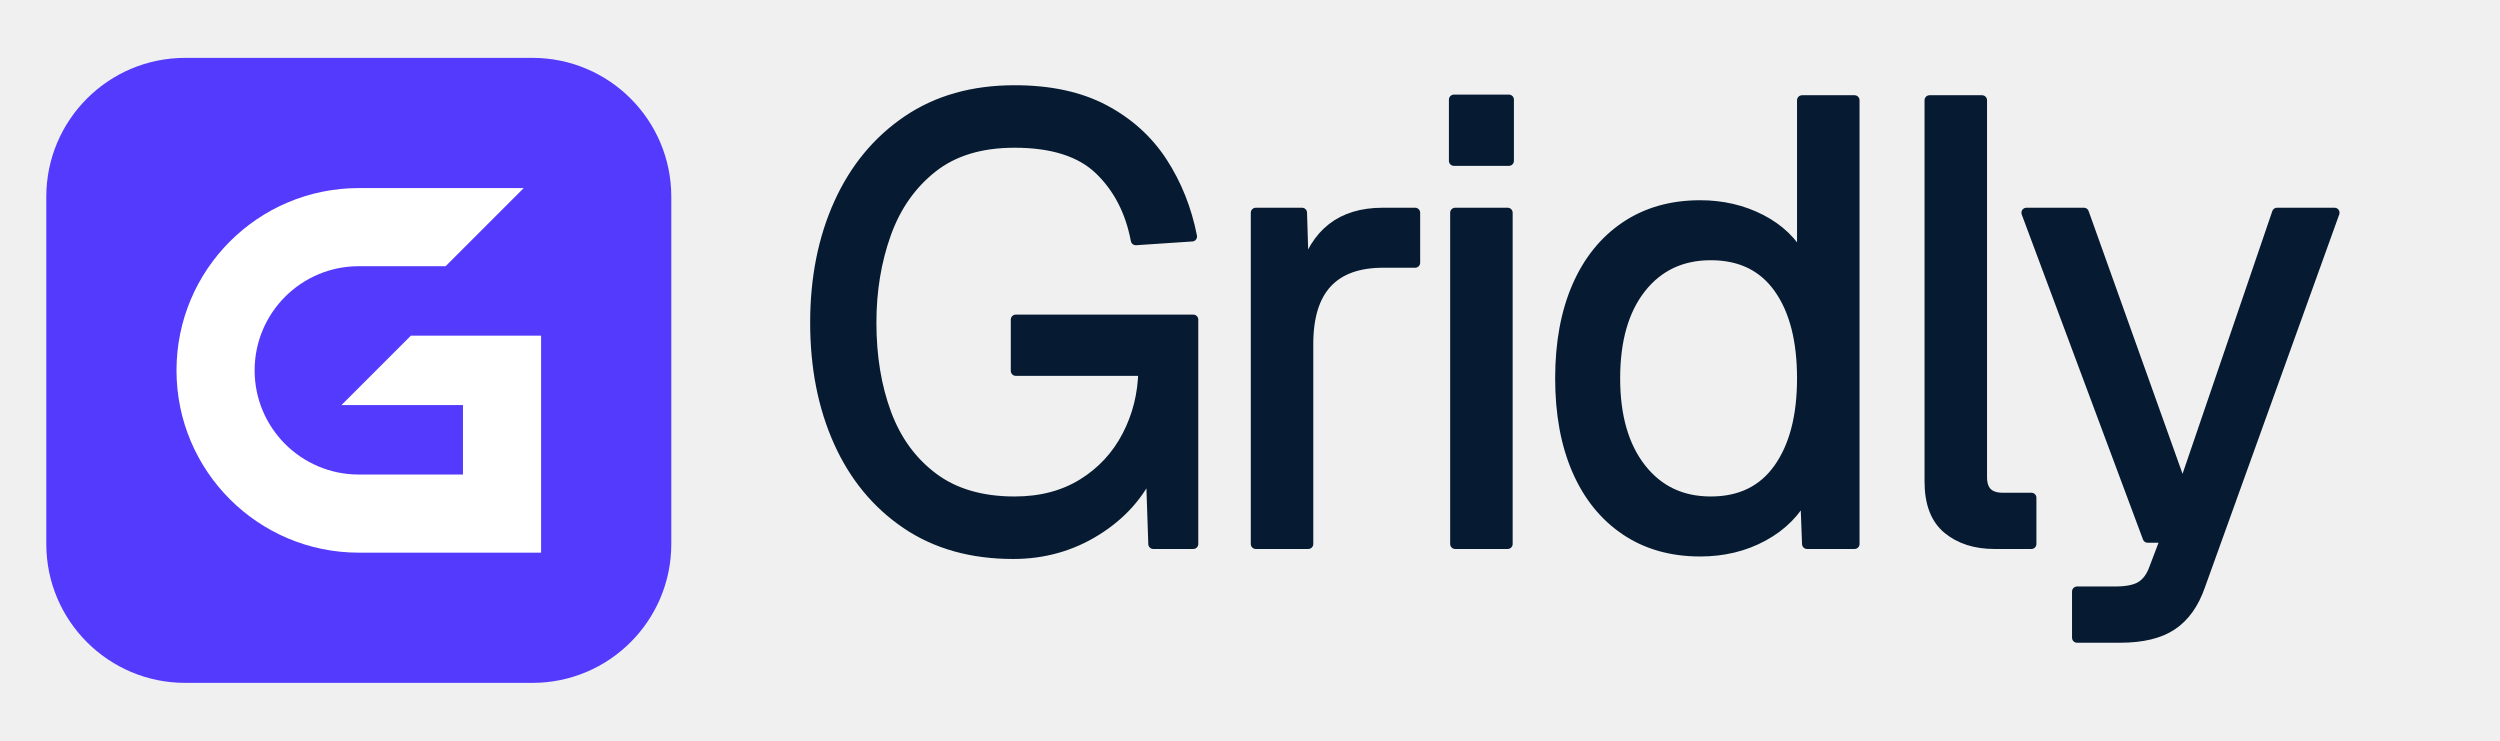
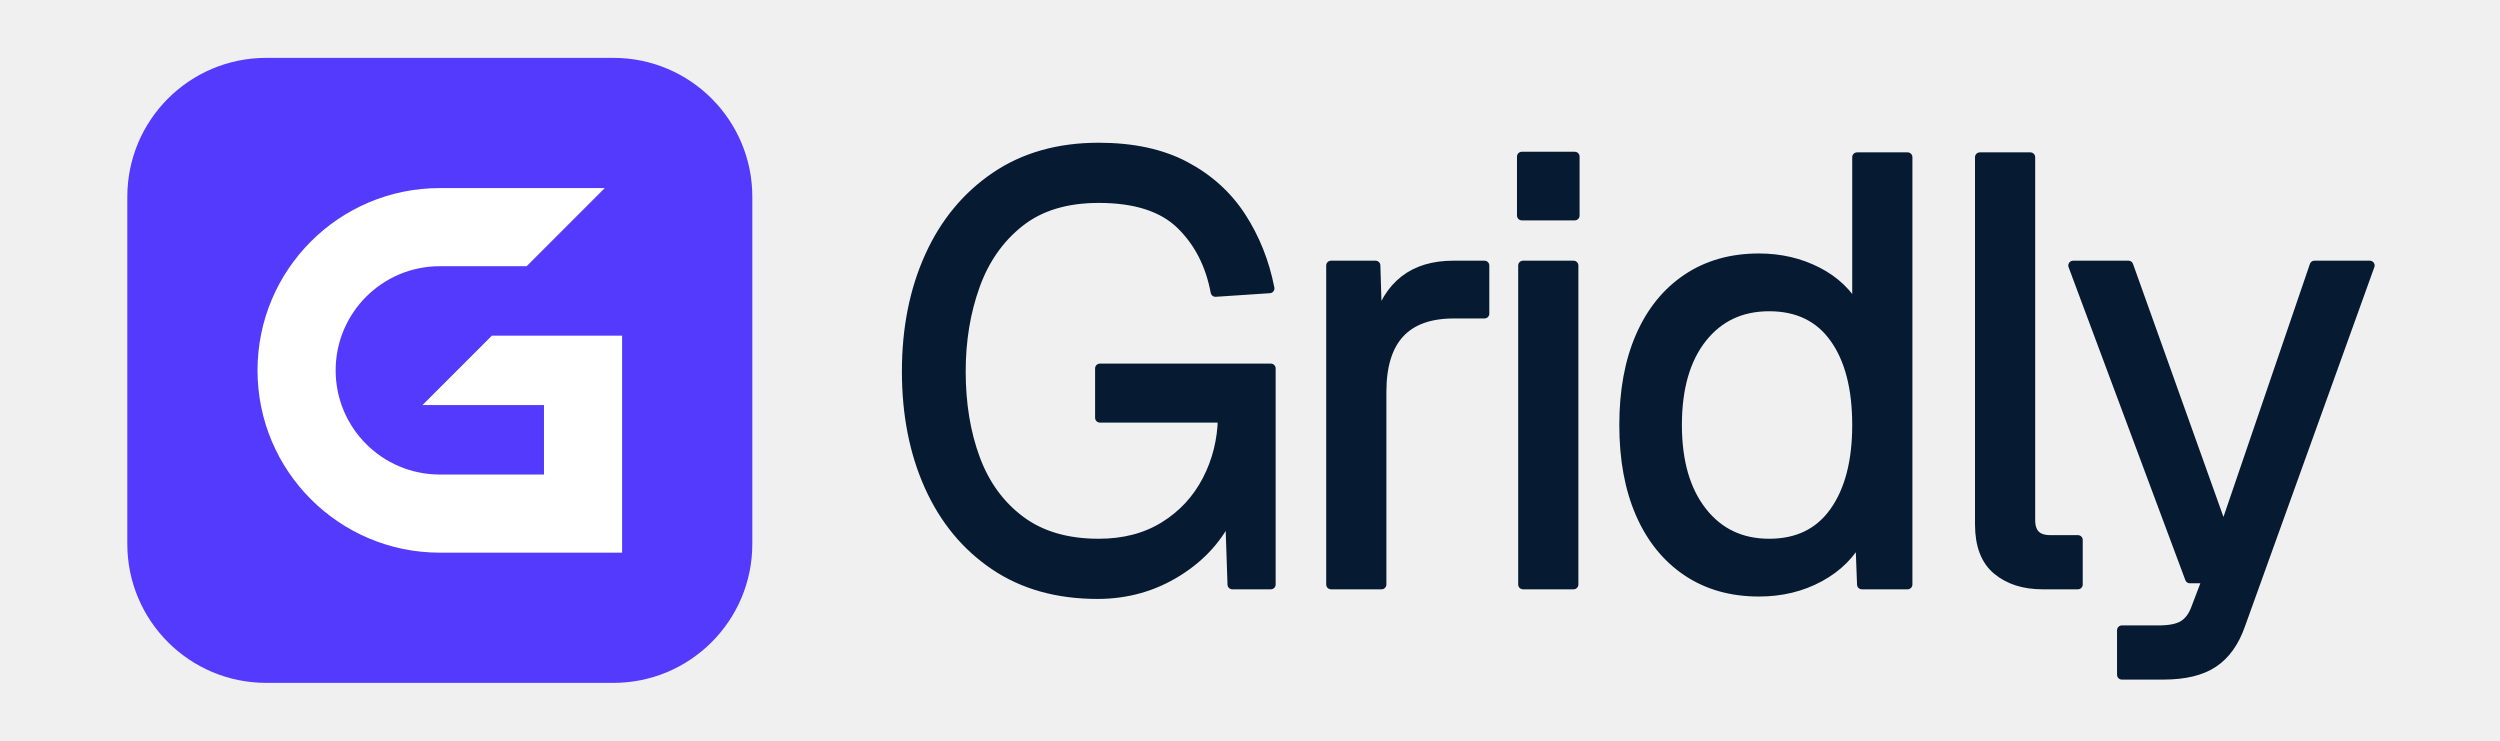
<svg xmlns="http://www.w3.org/2000/svg" width="216" height="64" viewBox="0 0 216 64" role="img" aria-labelledby="title">
-   <g transform="translate(4 5) scale(.75)">
+   <g transform="translate(11 5) scale(.75)">
    <rect width="72" height="72" rx="16" fill="#533AFD" />
    <path fill="white" d="M36 15H55L46 24H36A12 12 0 0 0 36 48H48V40H34L42 32H57V57H36A21 21 0 0 1 36 15Z" />
  </g>
-   <g fill="#061B31" stroke="#061B31" stroke-width="16" stroke-linejoin="round" transform="translate(68 47) scale(.054 -.054)">
+   <g fill="#061B31" stroke="#061B31" stroke-width="16" stroke-linejoin="round" transform="translate(76 50.5) scale(.052 -.052)">
    <path transform="translate(0 0)" d="M362 -16Q262 -16 191 32Q120 80 82.5 163.5Q45 247 45 354Q45 461 83 545Q121 629 192.5 677.5Q264 726 364 726Q449 726 507.5 695Q566 664 600.5 611Q635 558 648 492L558 486Q545 555 500 598.5Q455 642 364 642Q283 642 232.5 602Q182 562 158.5 496.5Q135 431 135 354Q135 273 159 208.5Q183 144 234 106Q285 68 364 68Q427 68 473 96.5Q519 125 544 173Q569 221 570 277L366 277L366 359L650 359L650 0L586 0L582 119Q555 59 495 21.5Q435 -16 362 -16Z" />
    <path transform="translate(670 0)" d="M80 0L80 530L154 530L157 432Q184 530 283 530L335 530L335 450L284 450Q164 450 164 320L164 0Z" />
    <path transform="translate(989 0)" d="M80 0L80 530L164 530L164 0ZM78 613L78 711L166 711L166 613Z" />
    <path transform="translate(1193 0)" d="M268 -12Q199 -12 148.5 22Q98 56 71 118Q44 180 44 265Q44 350 71 412Q98 474 148.5 508Q199 542 268 542Q321 542 365 519.5Q409 497 431 456L431 710L515 710L515 0L439 0L436 80Q414 37 369 12.5Q324 -12 268 -12ZM285 68Q356 68 393.5 121Q431 174 431 265Q431 357 393.5 409.5Q356 462 285 462Q215 462 173.5 409.5Q132 357 132 265Q132 174 173.5 121Q215 68 285 68Z" />
    <path transform="translate(1748 0)" d="M184 0Q138 0 109 24Q80 48 80 100L80 710L164 710L164 107Q164 74 197 74L243 74L243 0Z" />
    <path transform="translate(1961 0)" d="M103 -150L103 -76L164 -76Q192 -76 205.5 -67.5Q219 -59 226 -40L245 10L216 10L22 530L114 530L272 88L423 530L515 530L300 -67Q285 -110 255 -130Q225 -150 172 -150Z" />
  </g>
</svg>
